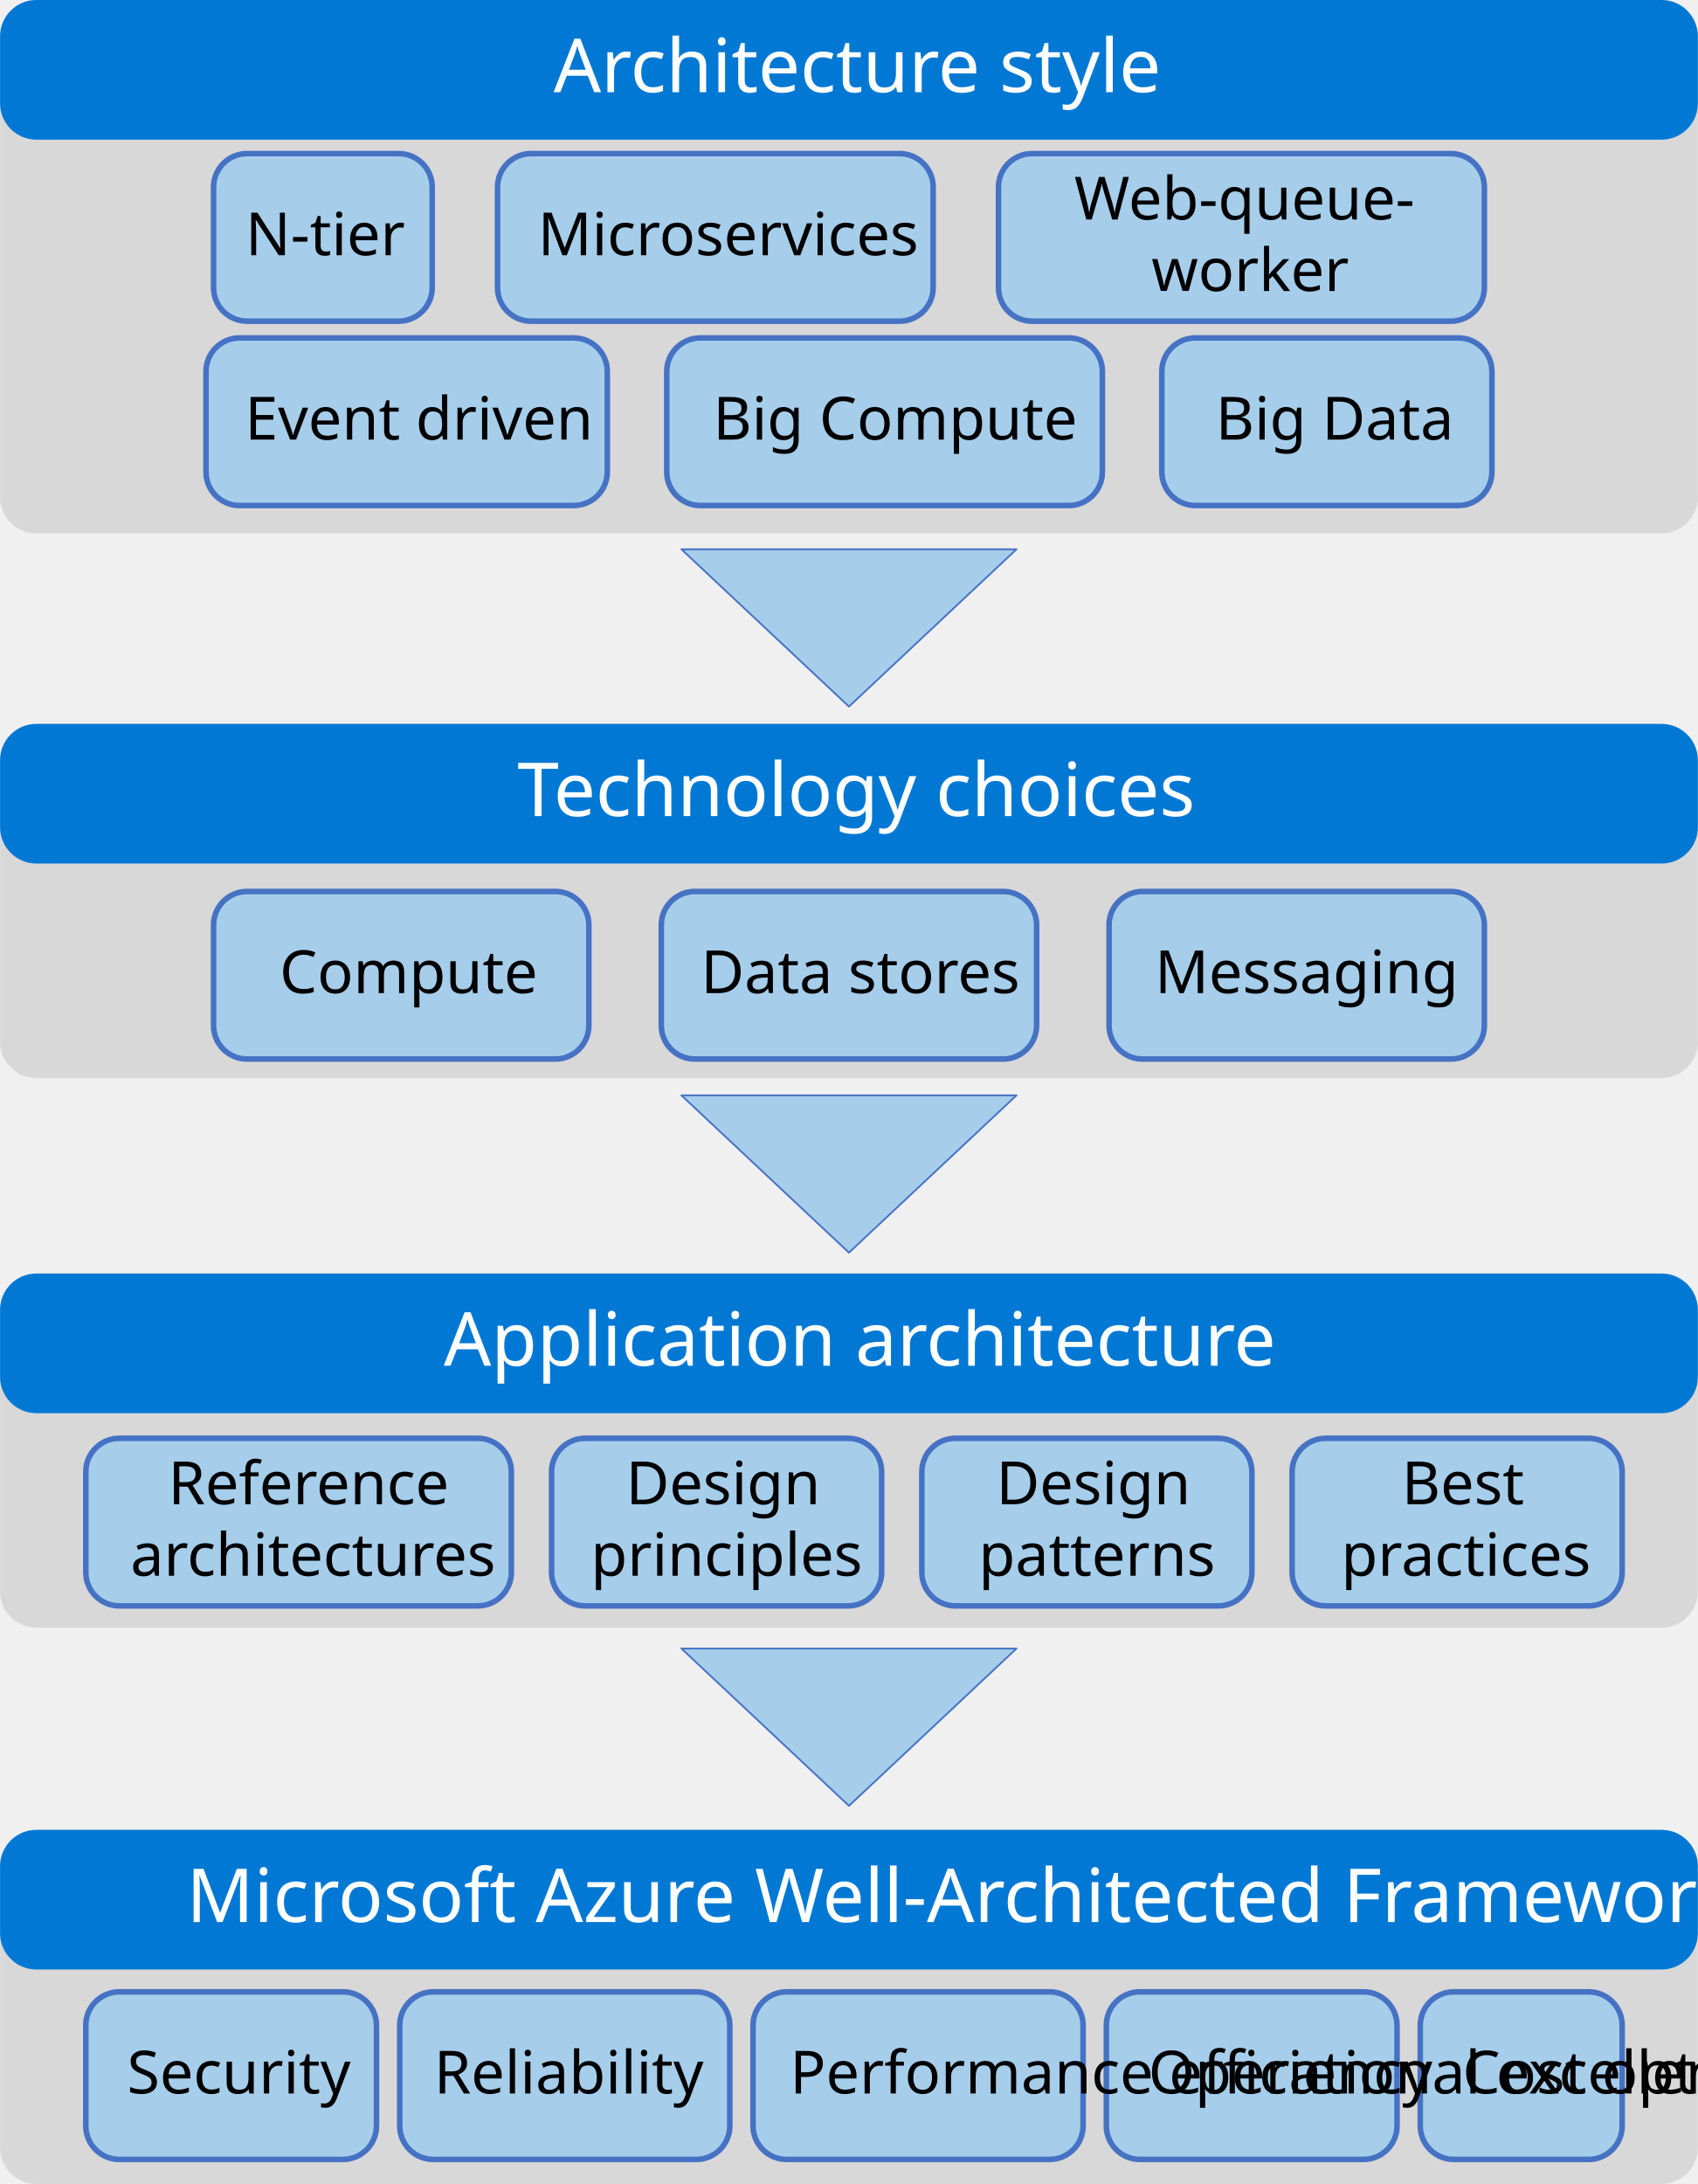
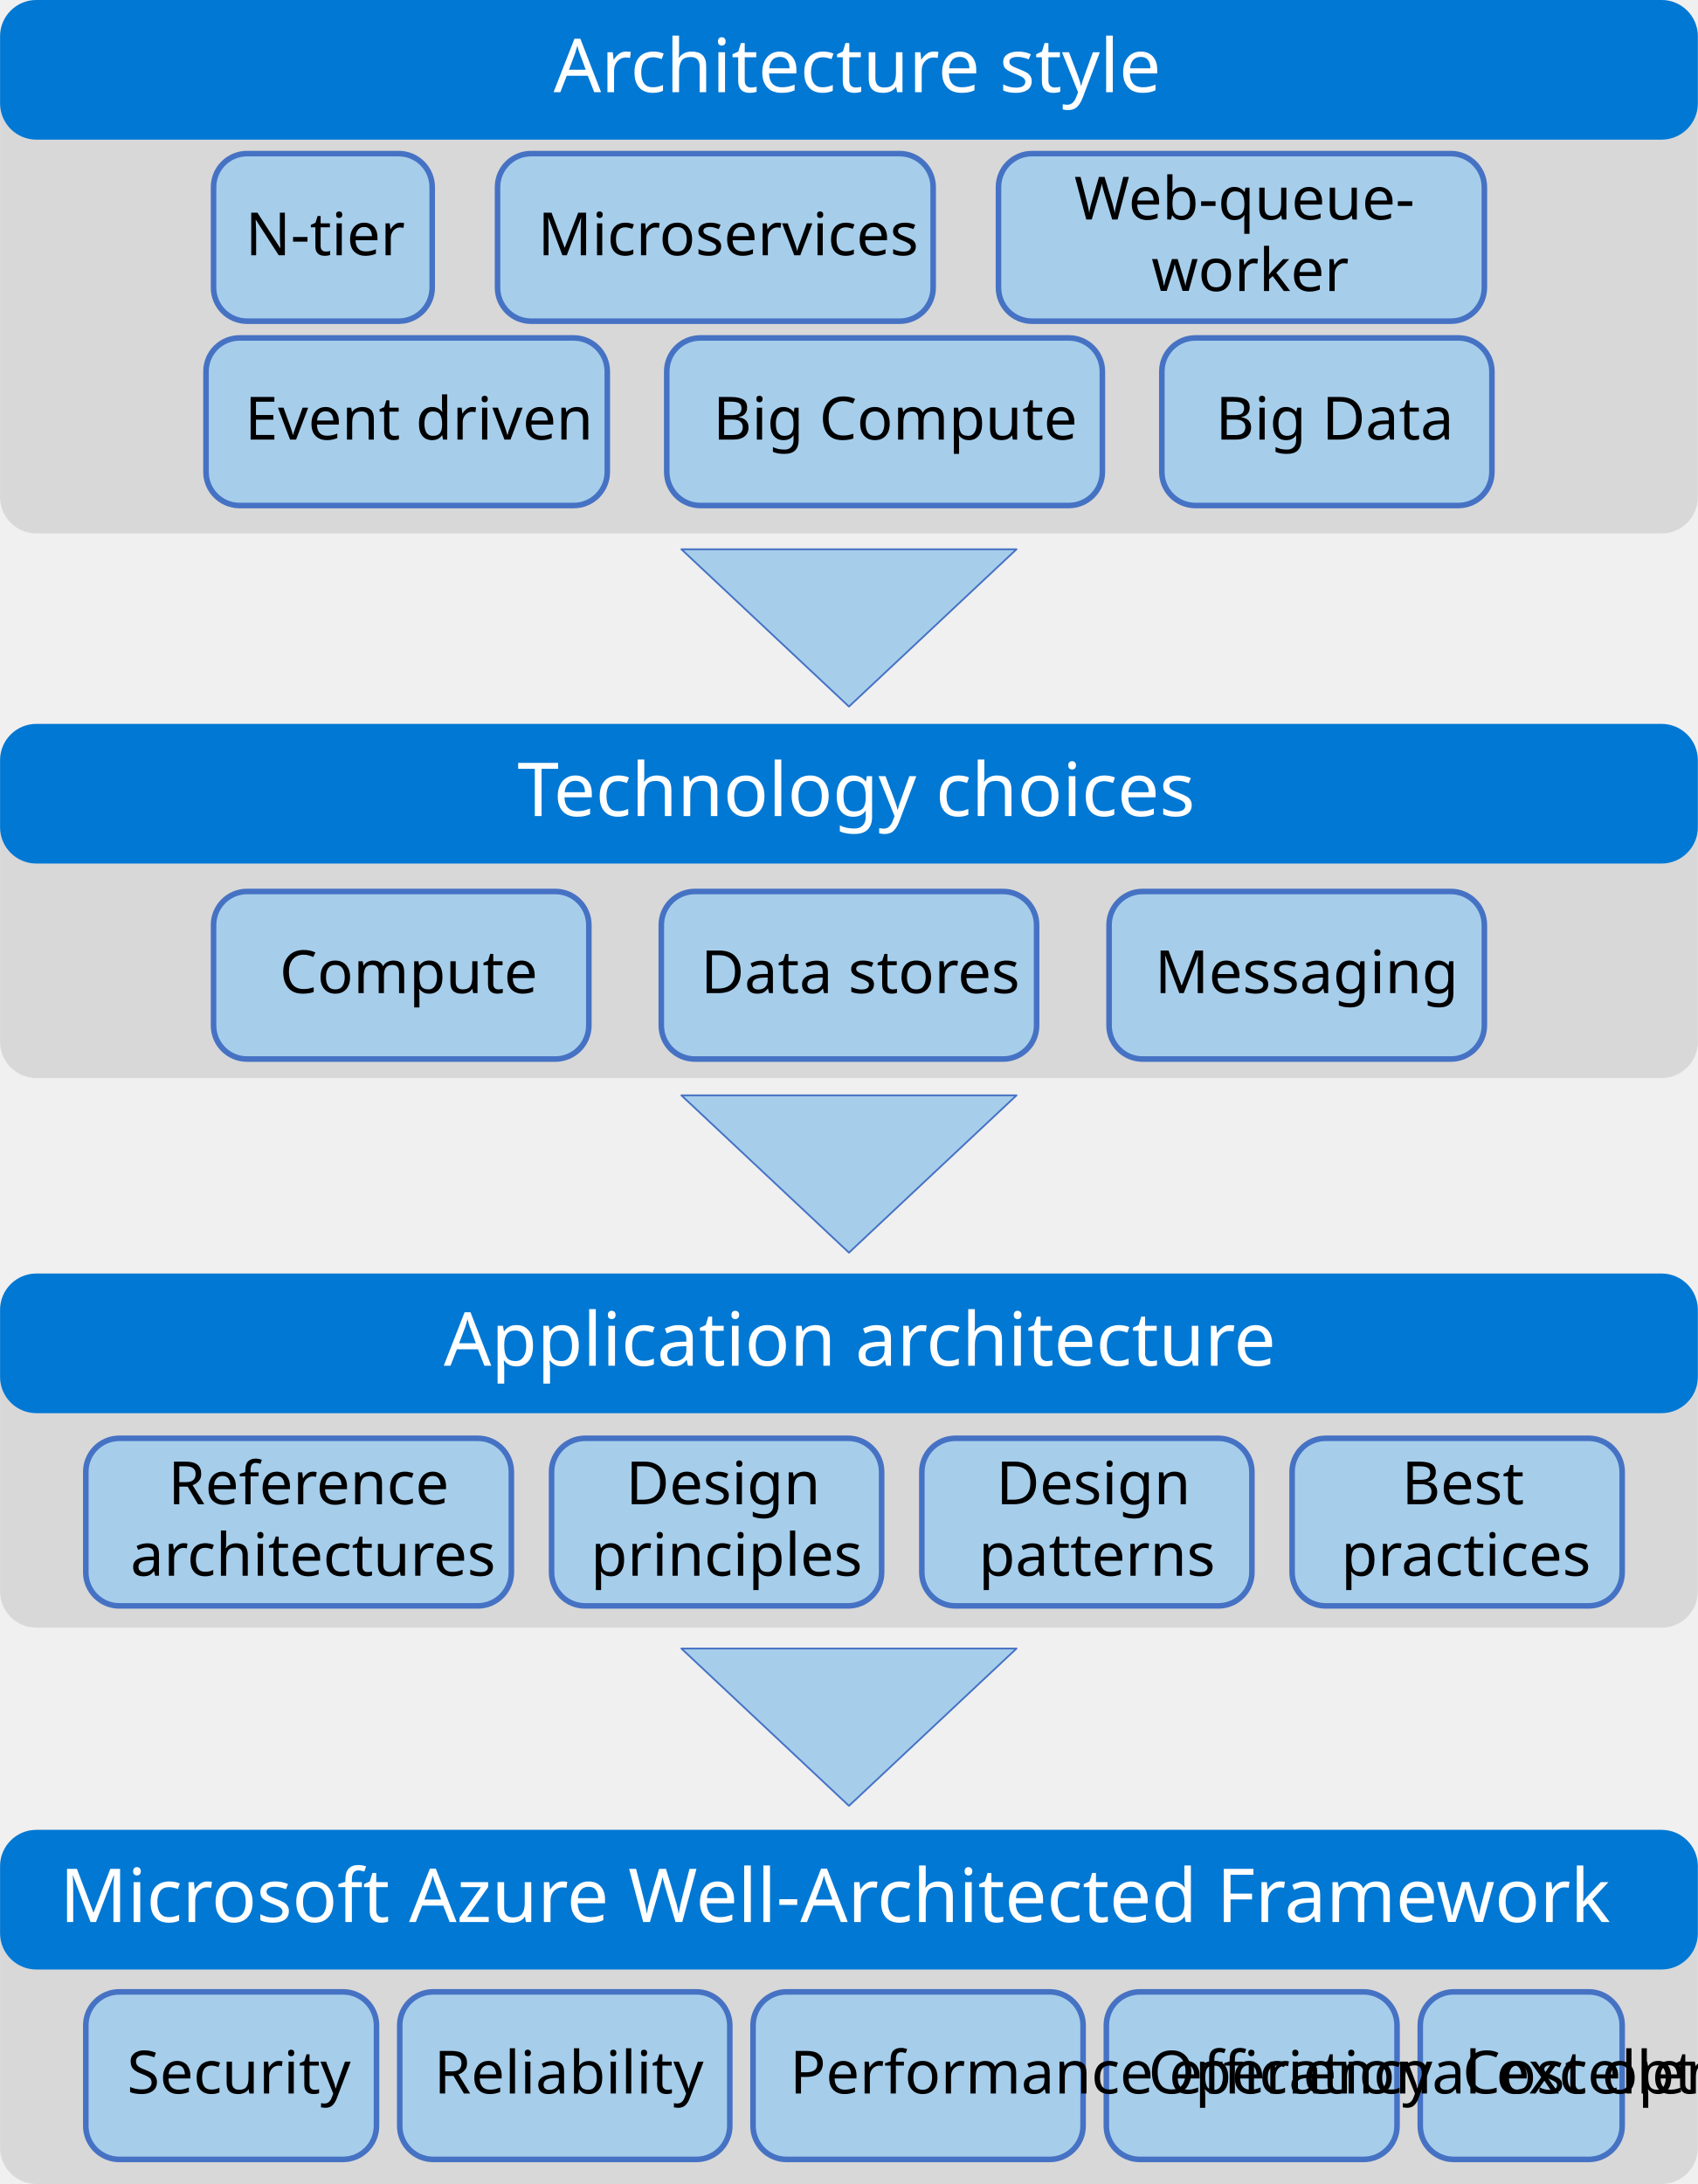
<svg xmlns="http://www.w3.org/2000/svg" width="3.167in" height="4.073in" viewBox="0 0 228 293.25" xml:space="preserve" color-interpolation-filters="sRGB" class="st8">
  <style type="text/css">
	
		.st1 {fill:#d8d8d8;stroke:#d8d8d8;stroke-linecap:round;stroke-linejoin:round;stroke-width:0.75}
		.st2 {fill:#0078d4;stroke:#0078d4;stroke-linecap:round;stroke-linejoin:round;stroke-width:0.75}
		.st3 {fill:#ffffff;font-family:Segoe UI Semibold;font-size:0.833em}
		.st4 {fill:#a6ceeb;stroke:#4672c4;stroke-linecap:round;stroke-linejoin:round;stroke-width:0.75}
		.st5 {fill:#000000;font-family:Segoe UI;font-size:0.667em}
		.st6 {font-size:1em}
		.st7 {fill:#a6ceeb;stroke:#4672c4;stroke-linecap:round;stroke-linejoin:round;stroke-width:0.24}
		.st8 {fill:none;fill-rule:evenodd;font-size:12px;overflow:visible;stroke-linecap:square;stroke-miterlimit:3}
	
	</style>
  <g>
    <g id="group101-1" transform="translate(0.375,-0.375)">
      <g id="group80-2" transform="translate(0,-240.75)">
        <g id="shape81-3" transform="translate(3.1516E-06,19.125)">
          <rect x="0" y="222.375" width="227.25" height="70.875" rx="4.5" ry="4.5" class="st1" />
        </g>
        <g id="shape82-5" transform="translate(0,-33.75)">
          <rect x="0" y="275.25" width="227.25" height="18" rx="4.5" ry="4.5" class="st2" />
          <text x="73.96" y="287.25" class="st3">Architecture style</text>
        </g>
      </g>
      <g id="group83-8" transform="translate(28.2938,-249.75)">
        <g id="shape9-9">
          <rect x="0" y="270.75" width="29.363" height="22.5" rx="4.5" ry="4.5" class="st4" />
          <text x="4.28" y="284.4" class="st5">N-tier</text>
        </g>
        <g id="shape10-12" transform="translate(38.1375,0)">
          <rect x="0" y="270.75" width="58.5" height="22.5" rx="4.5" ry="4.5" class="st4" />
          <text x="5.41" y="284.4" class="st5">Microservices</text>
        </g>
        <g id="shape12-15" transform="translate(105.412,0)">
          <rect x="0" y="270.75" width="65.25" height="22.5" rx="4.5" ry="4.5" class="st4" />
          <text x="10.18" y="279.6" class="st5">Web-queue-<tspan x="20.53" dy="1.2em" class="st6">worker</tspan>
          </text>
        </g>
      </g>
      <g id="group84-19" transform="translate(27.2812,-225)">
        <g id="shape11-20">
          <rect x="0" y="270.75" width="53.888" height="22.5" rx="4.5" ry="4.5" class="st4" />
          <text x="5.21" y="284.4" class="st5">Event driven</text>
        </g>
        <g id="shape13-23" transform="translate(128.363,0)">
          <rect x="0" y="270.75" width="44.325" height="22.5" rx="4.5" ry="4.5" class="st4" />
          <text x="7.22" y="284.4" class="st5">Big Data</text>
        </g>
        <g id="shape14-26" transform="translate(61.875,0)">
          <rect x="0" y="270.75" width="58.5" height="22.5" rx="4.5" ry="4.5" class="st4" />
          <text x="6.21" y="284.4" class="st5">Big Compute</text>
        </g>
      </g>
      <g id="shape92-29" transform="translate(136.125,367.377) rotate(180)">
        <path d="M45 293.25 L22.5 272.13 L0 293.25 L45 293.25 Z" class="st7" />
      </g>
      <g id="shape93-31" transform="translate(136.125,440.7) rotate(180)">
        <path d="M45 293.25 L22.5 272.13 L0 293.25 L45 293.25 Z" class="st7" />
      </g>
      <g id="shape94-33" transform="translate(136.125,514.977) rotate(180)">
        <path d="M45 293.25 L22.5 272.13 L0 293.25 L45 293.25 Z" class="st7" />
      </g>
      <g id="group98-35" transform="translate(6.39488E-14,-148.5)">
        <g id="group97-36">
          <g id="shape78-37" transform="translate(3.1516E-06,5.68434E-14)">
            <rect x="0" y="246.45" width="227.25" height="46.8" rx="4.5" ry="4.5" class="st1" />
          </g>
          <g id="shape79-39" transform="translate(0,-28.8)">
            <rect x="0" y="275.25" width="227.25" height="18" rx="4.5" ry="4.5" class="st2" />
            <text x="69.11" y="287.25" class="st3">Technology choices</text>
          </g>
        </g>
        <g id="group85-42" transform="translate(28.2938,-2.17504)">
          <g id="shape5-43">
            <rect x="0" y="270.75" width="50.4" height="22.5" rx="4.5" ry="4.5" class="st4" />
            <text x="8.87" y="284.4" class="st5">Compute</text>
          </g>
          <g id="shape6-46" transform="translate(60.1312,0)">
            <rect x="0" y="270.75" width="50.4" height="22.5" rx="4.5" ry="4.5" class="st4" />
            <text x="5.3" y="284.4" class="st5">Data stores</text>
          </g>
          <g id="shape7-49" transform="translate(120.262,0)">
            <rect x="0" y="270.75" width="50.4" height="22.5" rx="4.5" ry="4.5" class="st4" />
            <text x="6.14" y="284.4" class="st5">Messaging</text>
          </g>
        </g>
      </g>
      <g id="group99-52" transform="translate(6.39488E-14,-74.7)">
        <g id="group95-53">
          <g id="shape75-54" transform="translate(3.1516E-06,0)">
            <rect x="0" y="246.45" width="227.25" height="46.8" rx="4.5" ry="4.5" class="st1" />
          </g>
          <g id="shape76-56" transform="translate(0,-28.8)">
            <rect x="0" y="275.25" width="227.25" height="18" rx="4.5" ry="4.5" class="st2" />
            <text x="59.21" y="287.25" class="st3">Application architecture</text>
          </g>
        </g>
        <g id="group86-59" transform="translate(11.1375,-2.55003)">
          <g id="shape62-60">
            <rect x="0" y="270.75" width="57.15" height="22.5" rx="4.5" ry="4.5" class="st4" />
            <text x="11.06" y="279.6" class="st5">Reference <tspan x="5.98" dy="1.2em" class="st6">architectures</tspan>
            </text>
          </g>
          <g id="shape23-64" transform="translate(62.55,0)">
            <rect x="0" y="270.75" width="44.325" height="22.5" rx="4.5" ry="4.5" class="st4" />
            <text x="9.98" y="279.6" class="st5">Design <tspan x="5.26" dy="1.2em" class="st6">principles</tspan>
            </text>
          </g>
          <g id="shape24-68" transform="translate(112.275,0)">
            <rect x="0" y="270.75" width="44.325" height="22.5" rx="4.5" ry="4.5" class="st4" />
            <text x="9.98" y="279.6" class="st5">Design <tspan x="7.62" dy="1.2em" class="st6">patterns</tspan>
            </text>
          </g>
          <g id="shape25-72" transform="translate(162,0)">
            <rect x="0" y="270.75" width="44.325" height="22.5" rx="4.5" ry="4.5" class="st4" />
            <text x="14.72" y="279.6" class="st5">Best <tspan x="6.58" dy="1.2em" class="st6">practices</tspan>
            </text>
          </g>
        </g>
      </g>
      <g id="group100-76">
        <g id="group96-77">
          <g id="shape72-78" transform="translate(3.1516E-06,0)">
            <rect x="0" y="246.45" width="227.25" height="46.8" rx="4.5" ry="4.5" class="st1" />
          </g>
          <g id="shape47-80" transform="translate(0,-28.8)">
            <rect x="0" y="275.25" width="227.25" height="18" rx="4.5" ry="4.5" class="st2" />
-             <text x="24.65" y="287.25" class="st3">Microsoft Azure Well-Architected Framework</text>
+             <text x="7.65" y="287.25" class="st3">Microsoft Azure Well-Architected Framework</text>
          </g>
        </g>
        <g id="group87-83" transform="translate(11.1375,-2.92502)">
          <g id="shape49-84" transform="translate(179.212,0)">
            <rect x="0" y="270.75" width="27.113" height="22.5" rx="4.5" ry="4.5" class="st4" />
            <text x="5.68" y="284.4" class="st5">Cost optimization</text>
          </g>
          <g id="shape50-87" transform="translate(137.053,0)">
            <rect x="0" y="270.75" width="39.038" height="22.5" rx="4.5" ry="4.5" class="st4" />
            <text x="5.64" y="284.4" class="st5">Operational excellence</text>
          </g>
          <g id="shape51-90" transform="translate(89.6062,0)">
            <rect x="0" y="270.75" width="44.325" height="22.5" rx="4.5" ry="4.5" class="st4" />
            <text x="4.94" y="284.4" class="st5">Performance efficiency</text>
          </g>
          <g id="shape53-93" transform="translate(42.1594,0)">
            <rect x="0" y="270.75" width="44.325" height="22.5" rx="4.5" ry="4.5" class="st4" />
            <text x="4.6" y="284.4" class="st5">Reliability</text>
          </g>
          <g id="shape55-96">
            <rect x="0" y="270.75" width="39.038" height="22.5" rx="4.5" ry="4.5" class="st4" />
            <text x="5.54" y="284.4" class="st5">Security</text>
          </g>
        </g>
      </g>
    </g>
  </g>
</svg>
